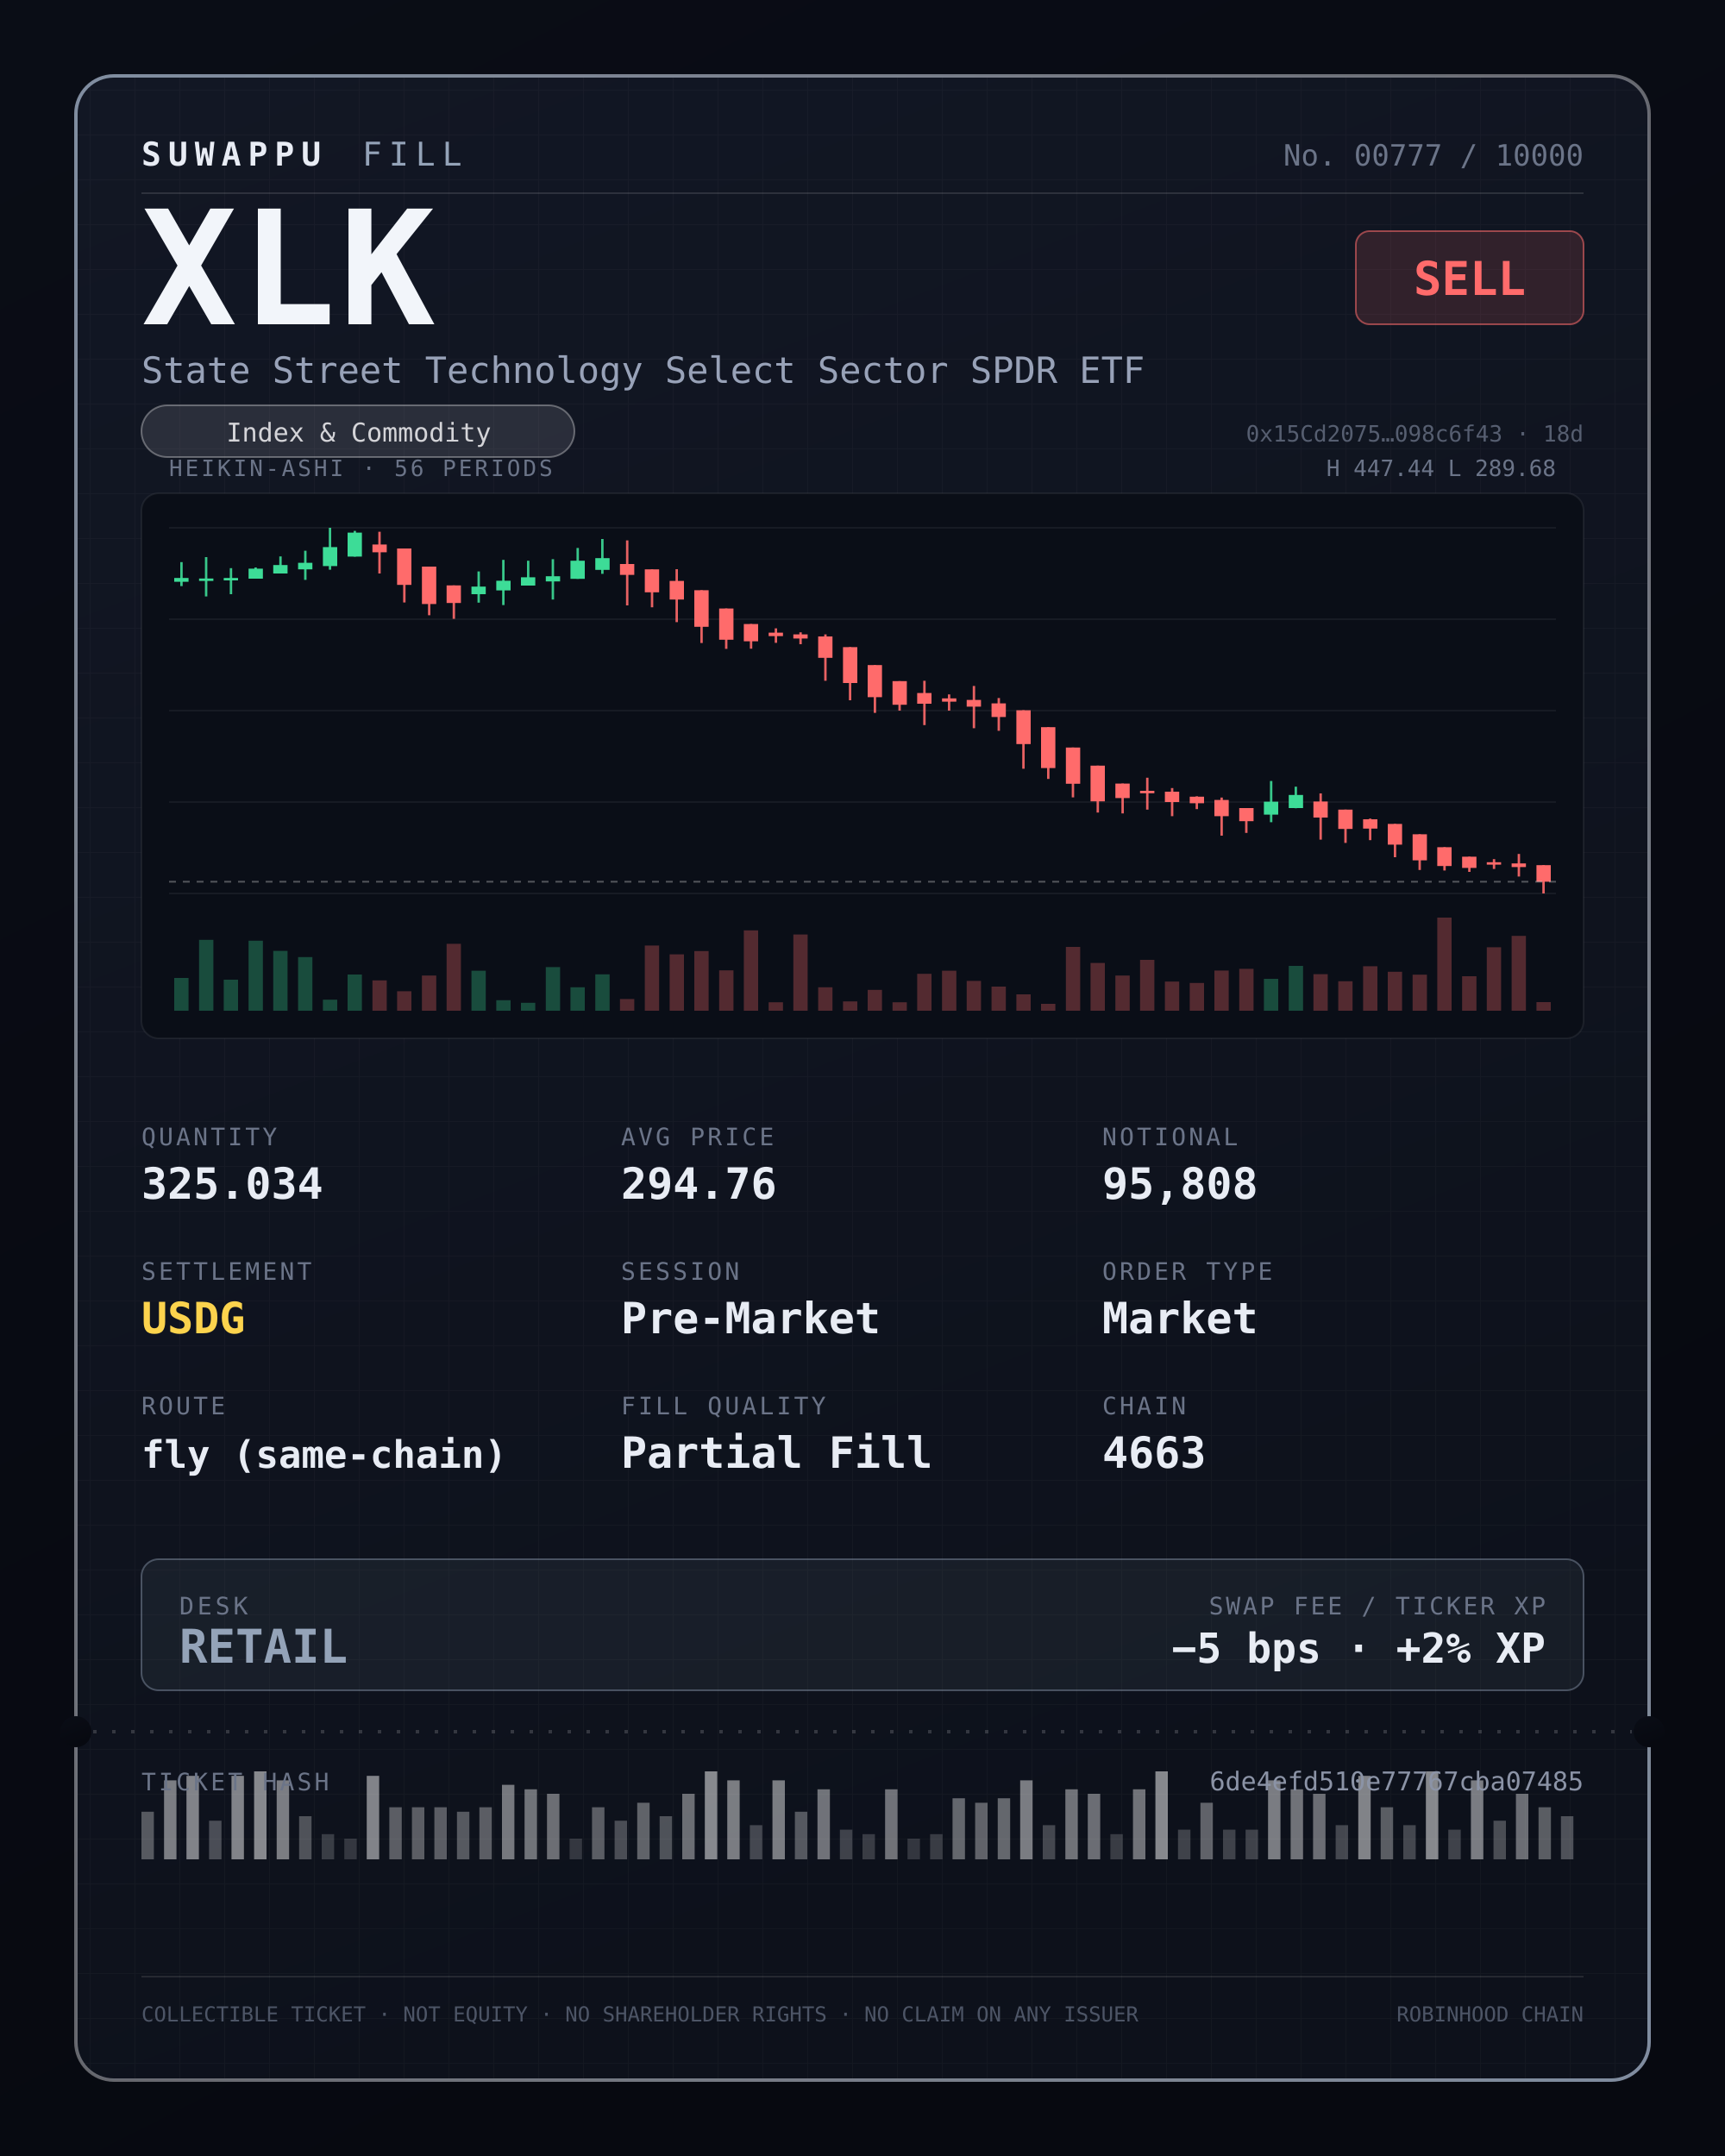
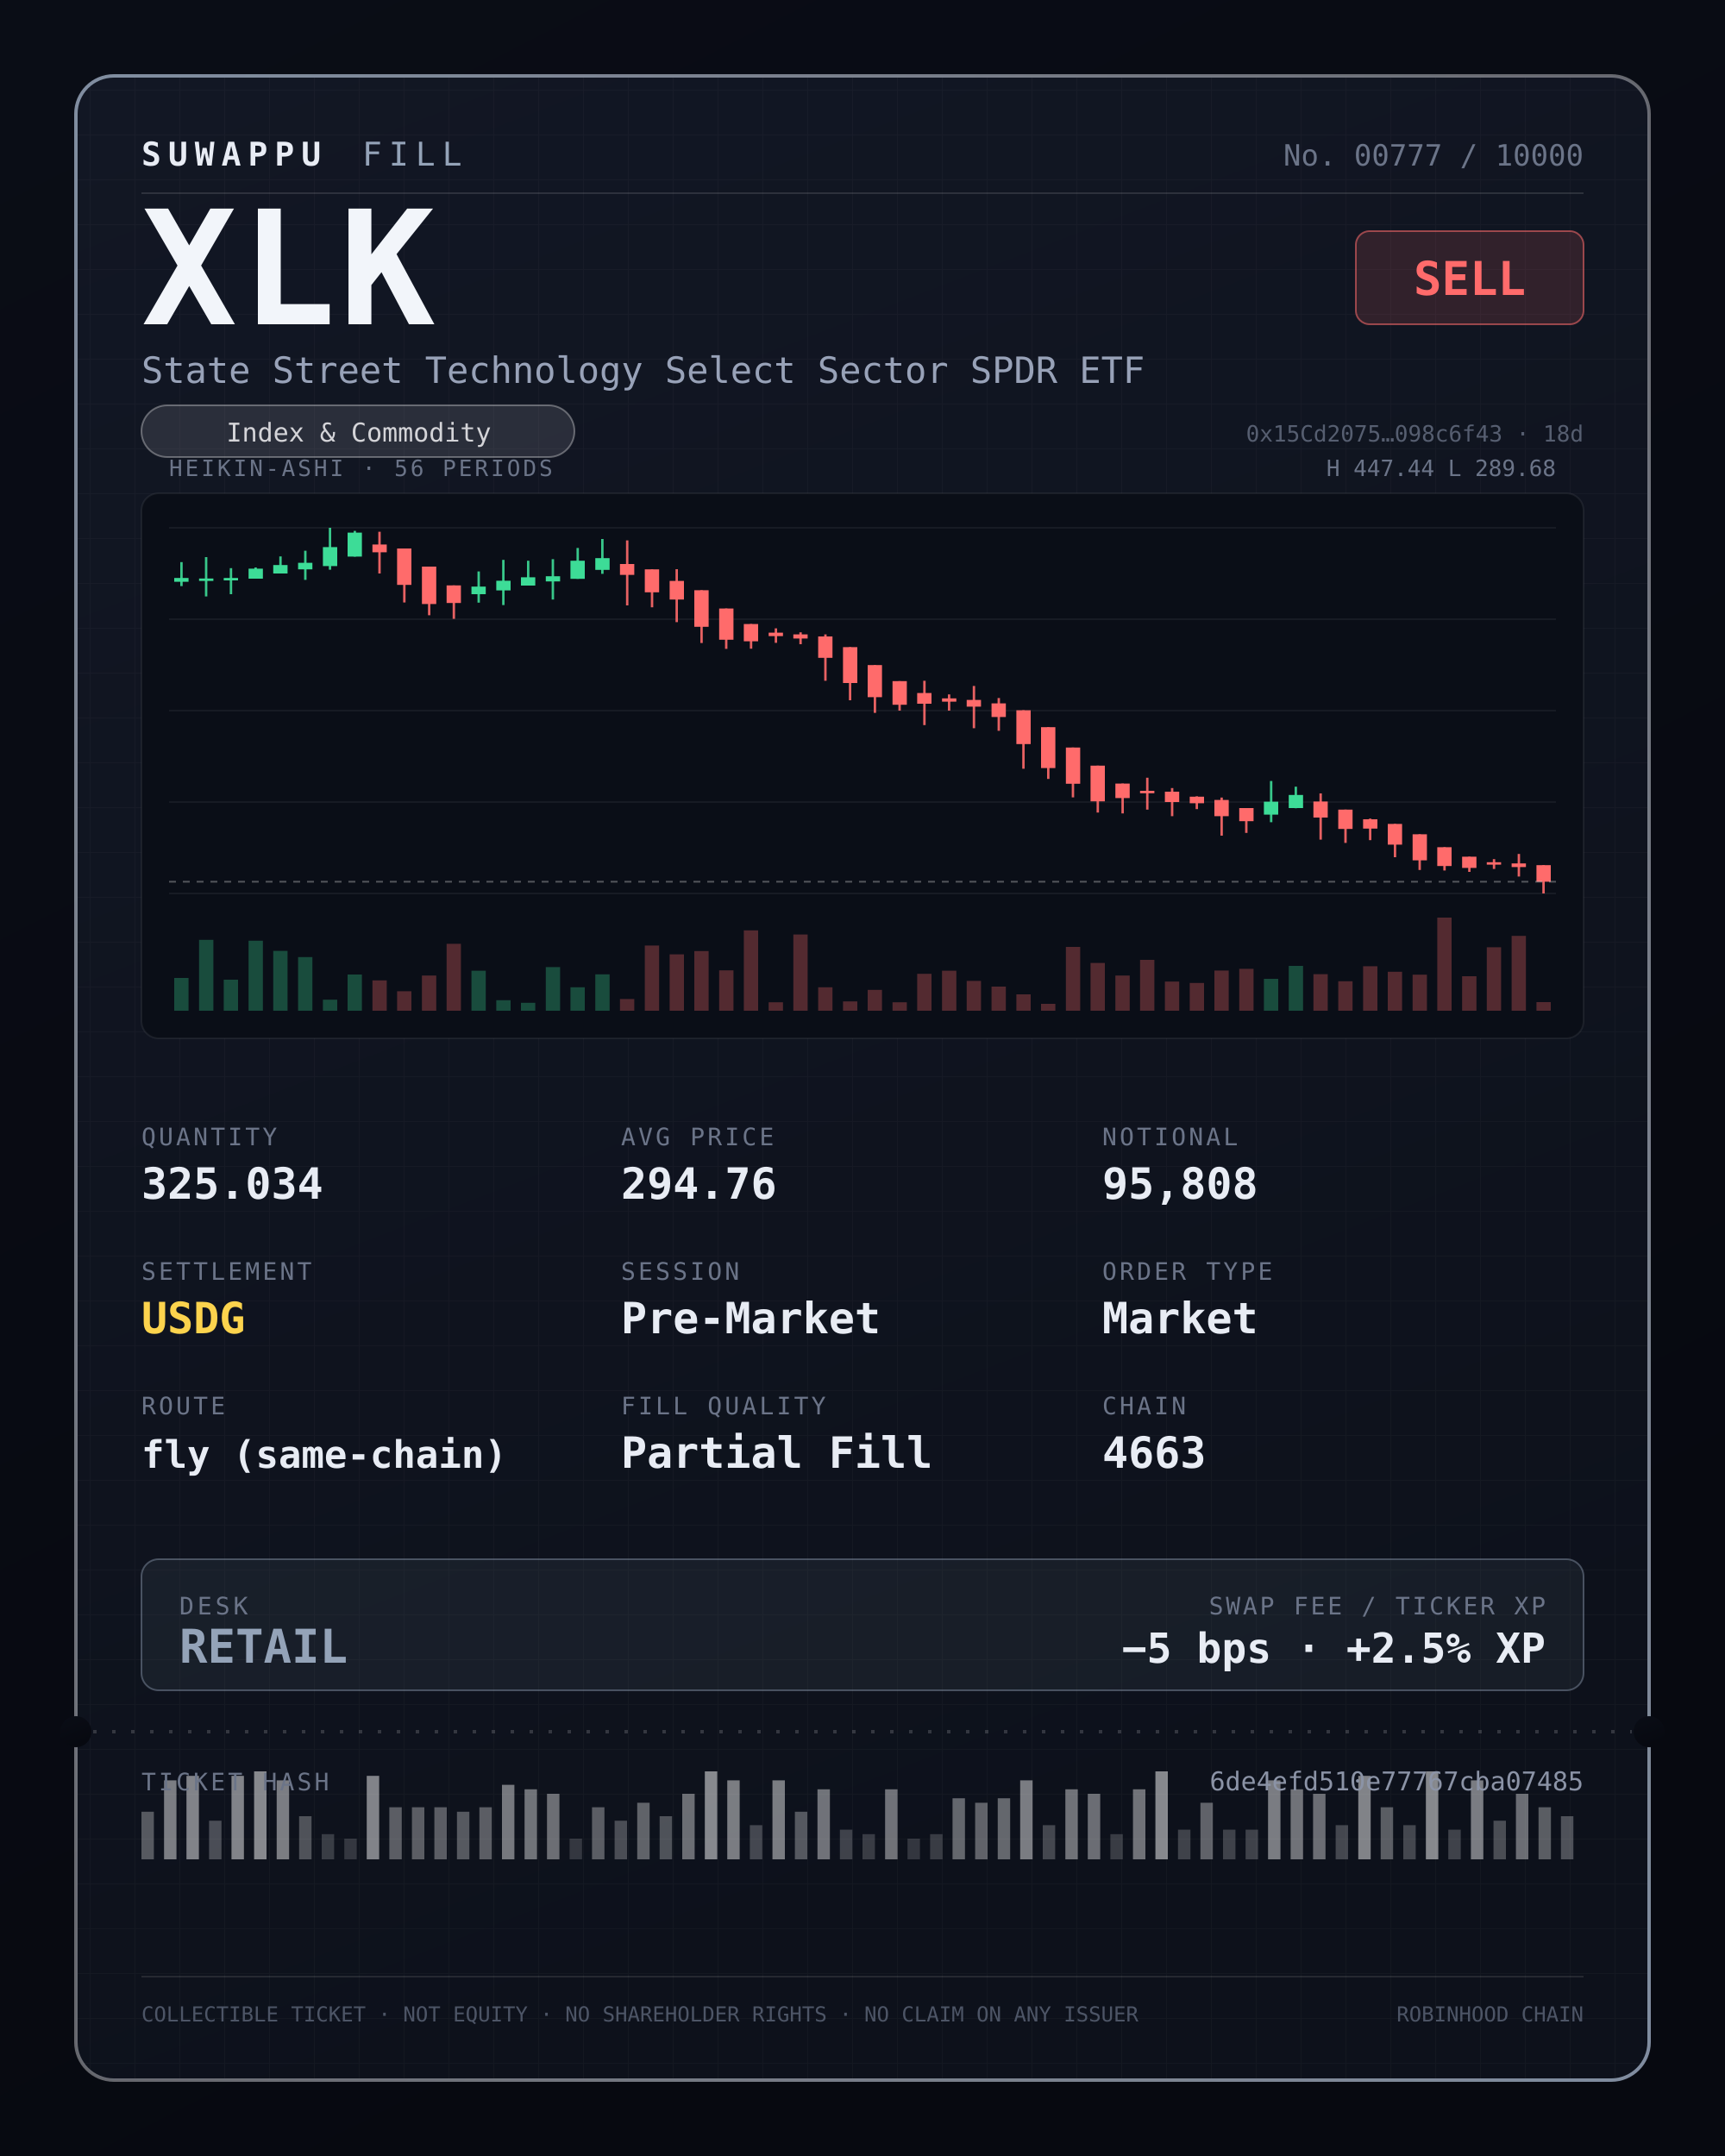
<svg xmlns="http://www.w3.org/2000/svg" viewBox="0 0 1000 1250" width="1000" height="1250">
  <defs>
    <linearGradient id="bg" x1="0" y1="0" x2="0.4" y2="1">
      <stop offset="0" stop-color="#0a0d16" />
      <stop offset="1" stop-color="#070910" />
    </linearGradient>
    <linearGradient id="card" x1="0" y1="0" x2="0.3" y2="1">
      <stop offset="0" stop-color="#121724" />
      <stop offset="1" stop-color="#0d111b" />
    </linearGradient>
    <linearGradient id="edge" x1="0" y1="0" x2="1" y2="1">
      <stop offset="0" stop-color="#94a3b8" stop-opacity="0.85" />
      <stop offset="0.5" stop-color="#d4d4d8" stop-opacity="0.45" />
      <stop offset="1" stop-color="#94a3b8" stop-opacity="0.85" />
    </linearGradient>
    <pattern id="grid" width="26" height="26" patternUnits="userSpaceOnUse">
      <path d="M26 0H0V26" fill="none" stroke="#ffffff" stroke-opacity="0.028" />
    </pattern>
  </defs>
  <rect width="1000" height="1250" fill="url(#bg)" />
  <rect x="44" y="44" width="912" height="1162" rx="22" fill="url(#card)" stroke="url(#edge)" stroke-width="2" />
  <rect x="45" y="45" width="910" height="1160" rx="21" fill="url(#grid)" />
  <text x="82" y="96" font-family="monospace" font-size="19" font-weight="bold" letter-spacing="4" fill="#e8ecf4">SUWAPPU</text>
  <text x="210" y="96" font-family="monospace" font-size="19" letter-spacing="4" fill="#94a3b8">FILL</text>
  <text x="918" y="96" text-anchor="end" font-family="monospace" font-size="17" fill="#6b7488">No. 00777 / 10000</text>
  <line x1="82" y1="112" x2="918" y2="112" stroke="#ffffff" stroke-opacity="0.12" />
  <text x="82" y="188" font-family="monospace" font-size="92" font-weight="bold" letter-spacing="2" fill="#f2f5fa">XLK</text>
  <rect x="786" y="134" width="132" height="54" rx="8" fill="#ff6b6b" fill-opacity="0.14" stroke="#ff6b6b" stroke-opacity="0.55" />
  <text x="852" y="171" text-anchor="middle" font-family="monospace" font-size="27" font-weight="bold" fill="#ff6b6b">SELL</text>
  <text x="82" y="222" font-family="monospace" font-size="21" fill="#98a2b8">State Street Technology Select Sector SPDR ETF</text>
  <rect x="82" y="235" width="251" height="30" rx="15" fill="#d4d4d8" fill-opacity="0.13" stroke="#d4d4d8" stroke-opacity="0.4" />
  <text x="208" y="256" text-anchor="middle" font-family="monospace" font-size="15" fill="#d4d4d8">Index &amp; Commodity</text>
  <text x="918" y="256" text-anchor="end" font-family="monospace" font-size="13" fill="#565e70">0x15Cd2075…098c6f43 · 18d</text>
  <rect x="82" y="286" width="836" height="316" rx="10" fill="#0a0e17" stroke="#ffffff" stroke-opacity="0.07" />
  <line x1="98" y1="306.0" x2="902" y2="306.0" stroke="#ffffff" stroke-opacity="0.055" stroke-width="1" />
  <line x1="98" y1="359.0" x2="902" y2="359.0" stroke="#ffffff" stroke-opacity="0.055" stroke-width="1" />
  <line x1="98" y1="412.0" x2="902" y2="412.0" stroke="#ffffff" stroke-opacity="0.055" stroke-width="1" />
  <line x1="98" y1="465.0" x2="902" y2="465.0" stroke="#ffffff" stroke-opacity="0.055" stroke-width="1" />
  <line x1="98" y1="518.0" x2="902" y2="518.0" stroke="#ffffff" stroke-opacity="0.055" stroke-width="1" />
  <line x1="105.2" y1="325.9" x2="105.2" y2="339.8" stroke="#3ddc97" stroke-width="1.4" stroke-opacity="0.9" />
  <rect x="101.0" y="335.1" width="8.3" height="2.2" fill="#3ddc97" />
  <line x1="119.5" y1="323.0" x2="119.5" y2="345.8" stroke="#3ddc97" stroke-width="1.4" stroke-opacity="0.9" />
  <rect x="115.4" y="335.4" width="8.3" height="1.4" fill="#3ddc97" />
  <line x1="133.9" y1="329.4" x2="133.9" y2="344.5" stroke="#3ddc97" stroke-width="1.4" stroke-opacity="0.9" />
  <rect x="129.7" y="335.1" width="8.3" height="1.4" fill="#3ddc97" />
  <line x1="148.2" y1="329.0" x2="148.2" y2="335.4" stroke="#3ddc97" stroke-width="1.4" stroke-opacity="0.9" />
  <rect x="144.1" y="329.7" width="8.3" height="5.8" fill="#3ddc97" />
  <line x1="162.6" y1="322.6" x2="162.6" y2="332.5" stroke="#3ddc97" stroke-width="1.4" stroke-opacity="0.9" />
  <rect x="158.4" y="327.6" width="8.3" height="4.9" fill="#3ddc97" />
  <line x1="177.0" y1="319.3" x2="177.0" y2="336.2" stroke="#3ddc97" stroke-width="1.4" stroke-opacity="0.9" />
  <rect x="172.8" y="326.3" width="8.3" height="3.8" fill="#3ddc97" />
  <line x1="191.3" y1="306.0" x2="191.3" y2="330.3" stroke="#3ddc97" stroke-width="1.4" stroke-opacity="0.9" />
  <rect x="187.2" y="317.2" width="8.3" height="11.0" fill="#3ddc97" />
  <line x1="205.7" y1="307.8" x2="205.7" y2="322.7" stroke="#3ddc97" stroke-width="1.4" stroke-opacity="0.9" />
  <rect x="201.5" y="308.8" width="8.3" height="13.9" fill="#3ddc97" />
  <line x1="220.0" y1="308.3" x2="220.0" y2="332.5" stroke="#ff6b6b" stroke-width="1.4" stroke-opacity="0.9" />
  <rect x="215.9" y="315.7" width="8.3" height="4.5" fill="#ff6b6b" />
  <line x1="234.4" y1="318.0" x2="234.4" y2="349.3" stroke="#ff6b6b" stroke-width="1.4" stroke-opacity="0.9" />
  <rect x="230.2" y="318.0" width="8.3" height="21.1" fill="#ff6b6b" />
  <line x1="248.8" y1="328.5" x2="248.8" y2="356.7" stroke="#ff6b6b" stroke-width="1.4" stroke-opacity="0.9" />
  <rect x="244.6" y="328.5" width="8.3" height="21.7" fill="#ff6b6b" />
  <line x1="263.1" y1="339.4" x2="263.1" y2="358.8" stroke="#ff6b6b" stroke-width="1.4" stroke-opacity="0.9" />
  <rect x="258.9" y="339.4" width="8.3" height="10.2" fill="#ff6b6b" />
  <line x1="277.5" y1="331.3" x2="277.5" y2="349.4" stroke="#3ddc97" stroke-width="1.4" stroke-opacity="0.9" />
  <rect x="273.3" y="340.1" width="8.3" height="4.4" fill="#3ddc97" />
  <line x1="291.8" y1="324.6" x2="291.8" y2="350.8" stroke="#3ddc97" stroke-width="1.4" stroke-opacity="0.9" />
  <rect x="287.7" y="336.7" width="8.3" height="5.6" fill="#3ddc97" />
  <line x1="306.2" y1="325.1" x2="306.2" y2="339.5" stroke="#3ddc97" stroke-width="1.4" stroke-opacity="0.9" />
  <rect x="302.0" y="334.7" width="8.3" height="4.8" fill="#3ddc97" />
  <line x1="320.5" y1="324.2" x2="320.5" y2="347.6" stroke="#3ddc97" stroke-width="1.4" stroke-opacity="0.9" />
  <rect x="316.4" y="334.1" width="8.3" height="3.0" fill="#3ddc97" />
  <line x1="334.9" y1="317.7" x2="334.9" y2="335.6" stroke="#3ddc97" stroke-width="1.4" stroke-opacity="0.9" />
  <rect x="330.7" y="325.1" width="8.3" height="10.5" fill="#3ddc97" />
  <line x1="349.2" y1="312.5" x2="349.2" y2="332.7" stroke="#3ddc97" stroke-width="1.4" stroke-opacity="0.9" />
  <rect x="345.1" y="323.6" width="8.3" height="6.8" fill="#3ddc97" />
  <line x1="363.6" y1="313.3" x2="363.6" y2="351.0" stroke="#ff6b6b" stroke-width="1.4" stroke-opacity="0.9" />
  <rect x="359.4" y="327.0" width="8.3" height="6.3" fill="#ff6b6b" />
  <line x1="378.0" y1="330.1" x2="378.0" y2="352.1" stroke="#ff6b6b" stroke-width="1.4" stroke-opacity="0.9" />
  <rect x="373.8" y="330.1" width="8.3" height="13.3" fill="#ff6b6b" />
  <line x1="392.3" y1="330.0" x2="392.3" y2="360.7" stroke="#ff6b6b" stroke-width="1.4" stroke-opacity="0.9" />
  <rect x="388.2" y="336.8" width="8.3" height="10.8" fill="#ff6b6b" />
  <line x1="406.7" y1="342.2" x2="406.7" y2="372.8" stroke="#ff6b6b" stroke-width="1.4" stroke-opacity="0.9" />
  <rect x="402.5" y="342.2" width="8.3" height="21.2" fill="#ff6b6b" />
  <line x1="421.0" y1="352.8" x2="421.0" y2="376.2" stroke="#ff6b6b" stroke-width="1.4" stroke-opacity="0.9" />
  <rect x="416.9" y="352.8" width="8.3" height="18.1" fill="#ff6b6b" />
  <line x1="435.4" y1="361.8" x2="435.4" y2="376.1" stroke="#ff6b6b" stroke-width="1.4" stroke-opacity="0.9" />
  <rect x="431.2" y="361.8" width="8.3" height="10.0" fill="#ff6b6b" />
  <line x1="449.8" y1="364.3" x2="449.8" y2="372.7" stroke="#ff6b6b" stroke-width="1.4" stroke-opacity="0.9" />
  <rect x="445.6" y="366.8" width="8.3" height="2.0" fill="#ff6b6b" />
  <line x1="464.1" y1="366.6" x2="464.1" y2="373.5" stroke="#ff6b6b" stroke-width="1.4" stroke-opacity="0.9" />
  <rect x="459.9" y="367.8" width="8.3" height="2.4" fill="#ff6b6b" />
  <line x1="478.5" y1="367.8" x2="478.5" y2="394.7" stroke="#ff6b6b" stroke-width="1.4" stroke-opacity="0.9" />
  <rect x="474.3" y="369.0" width="8.3" height="12.4" fill="#ff6b6b" />
  <line x1="492.8" y1="375.2" x2="492.8" y2="406.0" stroke="#ff6b6b" stroke-width="1.4" stroke-opacity="0.9" />
  <rect x="488.7" y="375.2" width="8.3" height="20.8" fill="#ff6b6b" />
  <line x1="507.2" y1="385.6" x2="507.2" y2="413.3" stroke="#ff6b6b" stroke-width="1.4" stroke-opacity="0.9" />
  <rect x="503.0" y="385.6" width="8.3" height="18.6" fill="#ff6b6b" />
  <line x1="521.5" y1="394.9" x2="521.5" y2="412.0" stroke="#ff6b6b" stroke-width="1.4" stroke-opacity="0.9" />
  <rect x="517.4" y="394.9" width="8.3" height="13.7" fill="#ff6b6b" />
  <line x1="535.9" y1="394.7" x2="535.9" y2="420.4" stroke="#ff6b6b" stroke-width="1.4" stroke-opacity="0.9" />
  <rect x="531.7" y="401.8" width="8.3" height="6.2" fill="#ff6b6b" />
  <line x1="550.2" y1="402.6" x2="550.2" y2="412.0" stroke="#ff6b6b" stroke-width="1.4" stroke-opacity="0.9" />
  <rect x="546.1" y="404.9" width="8.3" height="1.9" fill="#ff6b6b" />
  <line x1="564.6" y1="397.7" x2="564.6" y2="422.2" stroke="#ff6b6b" stroke-width="1.4" stroke-opacity="0.9" />
  <rect x="560.4" y="405.8" width="8.3" height="3.9" fill="#ff6b6b" />
  <line x1="579.0" y1="404.7" x2="579.0" y2="423.7" stroke="#ff6b6b" stroke-width="1.4" stroke-opacity="0.9" />
  <rect x="574.8" y="407.8" width="8.3" height="7.9" fill="#ff6b6b" />
  <line x1="593.3" y1="411.8" x2="593.3" y2="445.7" stroke="#ff6b6b" stroke-width="1.4" stroke-opacity="0.9" />
  <rect x="589.2" y="411.8" width="8.3" height="19.6" fill="#ff6b6b" />
  <line x1="607.7" y1="421.6" x2="607.7" y2="451.6" stroke="#ff6b6b" stroke-width="1.4" stroke-opacity="0.9" />
  <rect x="603.5" y="421.6" width="8.3" height="23.7" fill="#ff6b6b" />
  <line x1="622.0" y1="433.4" x2="622.0" y2="462.3" stroke="#ff6b6b" stroke-width="1.4" stroke-opacity="0.9" />
  <rect x="617.9" y="433.4" width="8.3" height="21.0" fill="#ff6b6b" />
  <line x1="636.4" y1="443.9" x2="636.4" y2="471.1" stroke="#ff6b6b" stroke-width="1.4" stroke-opacity="0.9" />
  <rect x="632.2" y="443.9" width="8.3" height="20.7" fill="#ff6b6b" />
  <line x1="650.8" y1="454.3" x2="650.8" y2="471.6" stroke="#ff6b6b" stroke-width="1.4" stroke-opacity="0.9" />
  <rect x="646.6" y="454.3" width="8.3" height="8.4" fill="#ff6b6b" />
  <line x1="665.1" y1="450.9" x2="665.1" y2="469.4" stroke="#ff6b6b" stroke-width="1.4" stroke-opacity="0.9" />
  <rect x="660.9" y="458.5" width="8.3" height="1.4" fill="#ff6b6b" />
  <line x1="679.5" y1="456.9" x2="679.5" y2="473.2" stroke="#ff6b6b" stroke-width="1.4" stroke-opacity="0.9" />
  <rect x="675.3" y="459.0" width="8.3" height="6.0" fill="#ff6b6b" />
  <line x1="693.8" y1="461.7" x2="693.8" y2="469.1" stroke="#ff6b6b" stroke-width="1.4" stroke-opacity="0.9" />
  <rect x="689.7" y="461.9" width="8.3" height="3.8" fill="#ff6b6b" />
  <line x1="708.2" y1="462.4" x2="708.2" y2="484.5" stroke="#ff6b6b" stroke-width="1.4" stroke-opacity="0.9" />
  <rect x="704.0" y="463.8" width="8.3" height="9.4" fill="#ff6b6b" />
  <line x1="722.5" y1="468.5" x2="722.5" y2="482.9" stroke="#ff6b6b" stroke-width="1.4" stroke-opacity="0.9" />
  <rect x="718.4" y="468.5" width="8.3" height="7.6" fill="#ff6b6b" />
  <line x1="736.9" y1="452.8" x2="736.9" y2="476.7" stroke="#3ddc97" stroke-width="1.4" stroke-opacity="0.9" />
  <rect x="732.7" y="464.8" width="8.3" height="7.5" fill="#3ddc97" />
  <line x1="751.2" y1="456.1" x2="751.2" y2="468.6" stroke="#3ddc97" stroke-width="1.4" stroke-opacity="0.9" />
  <rect x="747.1" y="460.9" width="8.3" height="7.6" fill="#3ddc97" />
  <line x1="765.6" y1="460.0" x2="765.6" y2="486.8" stroke="#ff6b6b" stroke-width="1.4" stroke-opacity="0.9" />
  <rect x="761.4" y="464.7" width="8.3" height="9.3" fill="#ff6b6b" />
  <line x1="780.0" y1="469.4" x2="780.0" y2="488.7" stroke="#ff6b6b" stroke-width="1.4" stroke-opacity="0.9" />
  <rect x="775.8" y="469.4" width="8.3" height="11.2" fill="#ff6b6b" />
  <line x1="794.3" y1="474.6" x2="794.3" y2="487.1" stroke="#ff6b6b" stroke-width="1.4" stroke-opacity="0.9" />
  <rect x="790.2" y="475.0" width="8.3" height="5.4" fill="#ff6b6b" />
  <line x1="808.7" y1="477.7" x2="808.7" y2="497.0" stroke="#ff6b6b" stroke-width="1.4" stroke-opacity="0.9" />
  <rect x="804.5" y="477.7" width="8.3" height="12.0" fill="#ff6b6b" />
  <line x1="823.0" y1="483.7" x2="823.0" y2="504.4" stroke="#ff6b6b" stroke-width="1.4" stroke-opacity="0.9" />
  <rect x="818.9" y="483.7" width="8.3" height="15.1" fill="#ff6b6b" />
  <line x1="837.4" y1="491.2" x2="837.4" y2="504.7" stroke="#ff6b6b" stroke-width="1.4" stroke-opacity="0.9" />
  <rect x="833.2" y="491.2" width="8.3" height="10.9" fill="#ff6b6b" />
  <line x1="851.8" y1="496.7" x2="851.8" y2="505.5" stroke="#ff6b6b" stroke-width="1.4" stroke-opacity="0.9" />
  <rect x="847.6" y="496.7" width="8.3" height="6.5" fill="#ff6b6b" />
  <line x1="866.1" y1="498.1" x2="866.1" y2="503.8" stroke="#ff6b6b" stroke-width="1.4" stroke-opacity="0.9" />
  <rect x="861.9" y="499.9" width="8.3" height="1.4" fill="#ff6b6b" />
  <line x1="880.5" y1="495.1" x2="880.5" y2="508.2" stroke="#ff6b6b" stroke-width="1.4" stroke-opacity="0.9" />
  <rect x="876.3" y="500.6" width="8.3" height="2.1" fill="#ff6b6b" />
  <line x1="894.8" y1="501.6" x2="894.8" y2="518.0" stroke="#ff6b6b" stroke-width="1.4" stroke-opacity="0.9" />
  <rect x="890.7" y="501.6" width="8.3" height="9.6" fill="#ff6b6b" />
  <rect x="101.0" y="567.0" width="8.3" height="19.0" fill="#3ddc97" fill-opacity="0.30" />
  <rect x="115.4" y="544.9" width="8.3" height="41.1" fill="#3ddc97" fill-opacity="0.30" />
  <rect x="129.7" y="568.0" width="8.3" height="18.0" fill="#3ddc97" fill-opacity="0.30" />
  <rect x="144.1" y="545.4" width="8.3" height="40.6" fill="#3ddc97" fill-opacity="0.30" />
  <rect x="158.4" y="551.3" width="8.3" height="34.7" fill="#3ddc97" fill-opacity="0.30" />
  <rect x="172.8" y="554.9" width="8.3" height="31.1" fill="#3ddc97" fill-opacity="0.30" />
  <rect x="187.2" y="579.6" width="8.3" height="6.4" fill="#3ddc97" fill-opacity="0.30" />
  <rect x="201.5" y="565.0" width="8.3" height="21.0" fill="#3ddc97" fill-opacity="0.30" />
  <rect x="215.9" y="568.4" width="8.3" height="17.6" fill="#ff6b6b" fill-opacity="0.30" />
  <rect x="230.2" y="574.7" width="8.3" height="11.3" fill="#ff6b6b" fill-opacity="0.30" />
  <rect x="244.6" y="565.6" width="8.3" height="20.4" fill="#ff6b6b" fill-opacity="0.30" />
  <rect x="258.9" y="547.2" width="8.3" height="38.8" fill="#ff6b6b" fill-opacity="0.30" />
  <rect x="273.3" y="562.8" width="8.3" height="23.2" fill="#3ddc97" fill-opacity="0.30" />
  <rect x="287.7" y="579.9" width="8.3" height="6.1" fill="#3ddc97" fill-opacity="0.30" />
  <rect x="302.0" y="581.4" width="8.3" height="4.6" fill="#3ddc97" fill-opacity="0.30" />
  <rect x="316.4" y="560.7" width="8.3" height="25.3" fill="#3ddc97" fill-opacity="0.30" />
  <rect x="330.7" y="572.4" width="8.3" height="13.6" fill="#3ddc97" fill-opacity="0.30" />
  <rect x="345.1" y="564.9" width="8.3" height="21.1" fill="#3ddc97" fill-opacity="0.30" />
  <rect x="359.4" y="579.2" width="8.3" height="6.8" fill="#ff6b6b" fill-opacity="0.30" />
  <rect x="373.8" y="548.2" width="8.3" height="37.8" fill="#ff6b6b" fill-opacity="0.30" />
  <rect x="388.2" y="553.3" width="8.3" height="32.7" fill="#ff6b6b" fill-opacity="0.30" />
  <rect x="402.5" y="551.4" width="8.3" height="34.6" fill="#ff6b6b" fill-opacity="0.30" />
  <rect x="416.9" y="562.6" width="8.3" height="23.4" fill="#ff6b6b" fill-opacity="0.30" />
  <rect x="431.2" y="539.4" width="8.3" height="46.6" fill="#ff6b6b" fill-opacity="0.30" />
  <rect x="445.6" y="581.1" width="8.3" height="4.9" fill="#ff6b6b" fill-opacity="0.30" />
  <rect x="459.9" y="541.8" width="8.3" height="44.2" fill="#ff6b6b" fill-opacity="0.30" />
  <rect x="474.3" y="572.4" width="8.3" height="13.6" fill="#ff6b6b" fill-opacity="0.30" />
  <rect x="488.7" y="580.6" width="8.3" height="5.4" fill="#ff6b6b" fill-opacity="0.30" />
  <rect x="503.0" y="573.9" width="8.3" height="12.1" fill="#ff6b6b" fill-opacity="0.30" />
  <rect x="517.4" y="581.1" width="8.3" height="4.9" fill="#ff6b6b" fill-opacity="0.30" />
  <rect x="531.7" y="564.6" width="8.3" height="21.4" fill="#ff6b6b" fill-opacity="0.30" />
  <rect x="546.1" y="562.8" width="8.3" height="23.2" fill="#ff6b6b" fill-opacity="0.30" />
  <rect x="560.4" y="568.7" width="8.3" height="17.3" fill="#ff6b6b" fill-opacity="0.30" />
  <rect x="574.8" y="572.0" width="8.3" height="14.0" fill="#ff6b6b" fill-opacity="0.30" />
  <rect x="589.2" y="576.5" width="8.3" height="9.5" fill="#ff6b6b" fill-opacity="0.30" />
  <rect x="603.5" y="582.0" width="8.3" height="4.0" fill="#ff6b6b" fill-opacity="0.30" />
  <rect x="617.9" y="549.0" width="8.3" height="37.0" fill="#ff6b6b" fill-opacity="0.30" />
  <rect x="632.2" y="558.3" width="8.3" height="27.7" fill="#ff6b6b" fill-opacity="0.30" />
  <rect x="646.6" y="565.6" width="8.3" height="20.4" fill="#ff6b6b" fill-opacity="0.30" />
  <rect x="660.9" y="556.5" width="8.3" height="29.5" fill="#ff6b6b" fill-opacity="0.30" />
  <rect x="675.3" y="569.1" width="8.3" height="16.9" fill="#ff6b6b" fill-opacity="0.30" />
  <rect x="689.7" y="569.9" width="8.3" height="16.1" fill="#ff6b6b" fill-opacity="0.30" />
  <rect x="704.0" y="562.7" width="8.3" height="23.3" fill="#ff6b6b" fill-opacity="0.30" />
  <rect x="718.4" y="561.7" width="8.3" height="24.3" fill="#ff6b6b" fill-opacity="0.30" />
  <rect x="732.7" y="567.5" width="8.3" height="18.5" fill="#3ddc97" fill-opacity="0.30" />
  <rect x="747.1" y="560.0" width="8.3" height="26.0" fill="#3ddc97" fill-opacity="0.30" />
  <rect x="761.4" y="564.8" width="8.3" height="21.2" fill="#ff6b6b" fill-opacity="0.30" />
  <rect x="775.8" y="568.9" width="8.3" height="17.1" fill="#ff6b6b" fill-opacity="0.30" />
  <rect x="790.2" y="560.2" width="8.3" height="25.8" fill="#ff6b6b" fill-opacity="0.30" />
  <rect x="804.5" y="563.4" width="8.3" height="22.6" fill="#ff6b6b" fill-opacity="0.30" />
  <rect x="818.9" y="565.1" width="8.3" height="20.9" fill="#ff6b6b" fill-opacity="0.30" />
  <rect x="833.2" y="532.0" width="8.3" height="54.0" fill="#ff6b6b" fill-opacity="0.30" />
  <rect x="847.6" y="566.0" width="8.3" height="20.0" fill="#ff6b6b" fill-opacity="0.30" />
  <rect x="861.9" y="549.2" width="8.3" height="36.8" fill="#ff6b6b" fill-opacity="0.30" />
  <rect x="876.3" y="542.6" width="8.3" height="43.4" fill="#ff6b6b" fill-opacity="0.30" />
  <rect x="890.7" y="581.0" width="8.3" height="5.0" fill="#ff6b6b" fill-opacity="0.30" />
  <line x1="98" y1="511.2" x2="902" y2="511.2" stroke="#ffffff" stroke-opacity="0.30" stroke-width="1" stroke-dasharray="4 4" />
  <text x="98" y="276" font-family="monospace" font-size="13" letter-spacing="1.5" fill="#6b7488">HEIKIN-ASHI · 56 PERIODS</text>
  <text x="902" y="276" text-anchor="end" font-family="monospace" font-size="13" fill="#6b7488">H 447.44  L 289.68</text>
  <text x="82" y="664" font-family="monospace" font-size="14" letter-spacing="1.6" fill="#6b7488">QUANTITY</text>
  <text x="82" y="695" font-family="monospace" font-size="25" font-weight="bold" fill="#e8ecf4">325.034</text>
  <text x="360" y="664" font-family="monospace" font-size="14" letter-spacing="1.6" fill="#6b7488">AVG PRICE</text>
  <text x="360" y="695" font-family="monospace" font-size="25" font-weight="bold" fill="#e8ecf4">294.76</text>
  <text x="639" y="664" font-family="monospace" font-size="14" letter-spacing="1.6" fill="#6b7488">NOTIONAL</text>
  <text x="639" y="695" font-family="monospace" font-size="25" font-weight="bold" fill="#e8ecf4">95,808</text>
  <text x="82" y="742" font-family="monospace" font-size="14" letter-spacing="1.6" fill="#6b7488">SETTLEMENT</text>
  <text x="82" y="773" font-family="monospace" font-size="25" font-weight="bold" fill="#fcd34d">USDG</text>
  <text x="360" y="742" font-family="monospace" font-size="14" letter-spacing="1.6" fill="#6b7488">SESSION</text>
  <text x="360" y="773" font-family="monospace" font-size="25" font-weight="bold" fill="#e8ecf4">Pre-Market</text>
  <text x="639" y="742" font-family="monospace" font-size="14" letter-spacing="1.6" fill="#6b7488">ORDER TYPE</text>
  <text x="639" y="773" font-family="monospace" font-size="25" font-weight="bold" fill="#e8ecf4">Market</text>
  <text x="82" y="820" font-family="monospace" font-size="14" letter-spacing="1.6" fill="#6b7488">ROUTE</text>
  <text x="82" y="851" font-family="monospace" font-size="22" font-weight="bold" fill="#e8ecf4">fly (same-chain)</text>
  <text x="360" y="820" font-family="monospace" font-size="14" letter-spacing="1.6" fill="#6b7488">FILL QUALITY</text>
  <text x="360" y="851" font-family="monospace" font-size="25" font-weight="bold" fill="#e8ecf4">Partial Fill</text>
  <text x="639" y="820" font-family="monospace" font-size="14" letter-spacing="1.6" fill="#6b7488">CHAIN</text>
  <text x="639" y="851" font-family="monospace" font-size="25" font-weight="bold" fill="#e8ecf4">4663</text>
  <rect x="82" y="904" width="836" height="76" rx="10" fill="#94a3b8" fill-opacity="0.08" stroke="#94a3b8" stroke-opacity="0.42" />
  <text x="104" y="936" font-family="monospace" font-size="14" letter-spacing="2" fill="#6b7488">DESK</text>
  <text x="104" y="964" font-family="monospace" font-size="27" font-weight="bold" fill="#94a3b8">RETAIL</text>
  <text x="896" y="936" text-anchor="end" font-family="monospace" font-size="14" letter-spacing="1.4" fill="#6b7488">SWAP FEE / TICKER XP</text>
-   <text x="896" y="964" text-anchor="end" font-family="monospace" font-size="24" font-weight="bold" fill="#e8ecf4">−5 bps · +2% XP</text>
+   <text x="896" y="964" text-anchor="end" font-family="monospace" font-size="24" font-weight="bold" fill="#e8ecf4">−5 bps · +2.5% XP</text>
  <line x1="54" y1="1004" x2="946" y2="1004" stroke="#ffffff" stroke-opacity="0.16" stroke-width="2" stroke-dasharray="2 9" />
  <circle cx="44" cy="1004" r="9" fill="url(#bg)" />
  <circle cx="956" cy="1004" r="9" fill="url(#bg)" />
  <rect x="82.0" y="1050.4" width="7.2" height="27.6" fill="#ffffff" fill-opacity="0.30" />
  <rect x="95.1" y="1032.2" width="7.2" height="45.8" fill="#ffffff" fill-opacity="0.45" />
  <rect x="108.1" y="1029.6" width="7.2" height="48.4" fill="#ffffff" fill-opacity="0.48" />
  <rect x="121.2" y="1055.6" width="7.2" height="22.4" fill="#ffffff" fill-opacity="0.25" />
  <rect x="134.2" y="1029.6" width="7.2" height="48.4" fill="#ffffff" fill-opacity="0.48" />
  <rect x="147.3" y="1027.0" width="7.2" height="51.0" fill="#ffffff" fill-opacity="0.50" />
  <rect x="160.4" y="1032.2" width="7.2" height="45.8" fill="#ffffff" fill-opacity="0.45" />
  <rect x="173.4" y="1053.0" width="7.2" height="25.0" fill="#ffffff" fill-opacity="0.27" />
  <rect x="186.5" y="1063.4" width="7.2" height="14.6" fill="#ffffff" fill-opacity="0.18" />
  <rect x="199.6" y="1066.0" width="7.2" height="12.0" fill="#ffffff" fill-opacity="0.16" />
  <rect x="212.6" y="1029.6" width="7.2" height="48.4" fill="#ffffff" fill-opacity="0.48" />
  <rect x="225.7" y="1047.8" width="7.2" height="30.2" fill="#ffffff" fill-opacity="0.32" />
  <rect x="238.8" y="1047.8" width="7.2" height="30.2" fill="#ffffff" fill-opacity="0.32" />
  <rect x="251.8" y="1047.8" width="7.2" height="30.2" fill="#ffffff" fill-opacity="0.32" />
  <rect x="264.9" y="1050.4" width="7.2" height="27.6" fill="#ffffff" fill-opacity="0.30" />
  <rect x="277.9" y="1047.8" width="7.2" height="30.2" fill="#ffffff" fill-opacity="0.32" />
  <rect x="291.0" y="1034.8" width="7.2" height="43.2" fill="#ffffff" fill-opacity="0.43" />
  <rect x="304.1" y="1037.4" width="7.2" height="40.6" fill="#ffffff" fill-opacity="0.41" />
  <rect x="317.1" y="1040.0" width="7.2" height="38.0" fill="#ffffff" fill-opacity="0.39" />
  <rect x="330.2" y="1066.0" width="7.2" height="12.0" fill="#ffffff" fill-opacity="0.16" />
  <rect x="343.2" y="1047.8" width="7.2" height="30.2" fill="#ffffff" fill-opacity="0.32" />
  <rect x="356.3" y="1055.6" width="7.2" height="22.4" fill="#ffffff" fill-opacity="0.25" />
  <rect x="369.4" y="1045.2" width="7.2" height="32.8" fill="#ffffff" fill-opacity="0.34" />
  <rect x="382.4" y="1053.0" width="7.2" height="25.0" fill="#ffffff" fill-opacity="0.27" />
  <rect x="395.5" y="1040.0" width="7.2" height="38.0" fill="#ffffff" fill-opacity="0.39" />
  <rect x="408.6" y="1027.0" width="7.2" height="51.0" fill="#ffffff" fill-opacity="0.50" />
  <rect x="421.6" y="1032.2" width="7.2" height="45.8" fill="#ffffff" fill-opacity="0.45" />
  <rect x="434.7" y="1058.2" width="7.2" height="19.8" fill="#ffffff" fill-opacity="0.23" />
  <rect x="447.8" y="1032.2" width="7.2" height="45.8" fill="#ffffff" fill-opacity="0.45" />
  <rect x="460.8" y="1050.4" width="7.2" height="27.6" fill="#ffffff" fill-opacity="0.30" />
  <rect x="473.9" y="1037.4" width="7.2" height="40.6" fill="#ffffff" fill-opacity="0.41" />
  <rect x="486.9" y="1060.8" width="7.2" height="17.2" fill="#ffffff" fill-opacity="0.21" />
  <rect x="500.0" y="1063.4" width="7.2" height="14.6" fill="#ffffff" fill-opacity="0.18" />
  <rect x="513.1" y="1037.4" width="7.2" height="40.6" fill="#ffffff" fill-opacity="0.41" />
  <rect x="526.1" y="1066.0" width="7.2" height="12.0" fill="#ffffff" fill-opacity="0.16" />
  <rect x="539.2" y="1063.4" width="7.2" height="14.6" fill="#ffffff" fill-opacity="0.18" />
  <rect x="552.2" y="1042.6" width="7.2" height="35.4" fill="#ffffff" fill-opacity="0.36" />
  <rect x="565.3" y="1045.2" width="7.2" height="32.8" fill="#ffffff" fill-opacity="0.34" />
  <rect x="578.4" y="1042.6" width="7.2" height="35.4" fill="#ffffff" fill-opacity="0.36" />
  <rect x="591.4" y="1032.2" width="7.2" height="45.8" fill="#ffffff" fill-opacity="0.45" />
  <rect x="604.5" y="1058.2" width="7.2" height="19.8" fill="#ffffff" fill-opacity="0.23" />
  <rect x="617.6" y="1037.4" width="7.2" height="40.6" fill="#ffffff" fill-opacity="0.41" />
  <rect x="630.6" y="1040.0" width="7.2" height="38.0" fill="#ffffff" fill-opacity="0.39" />
  <rect x="643.7" y="1063.4" width="7.2" height="14.6" fill="#ffffff" fill-opacity="0.18" />
  <rect x="656.8" y="1037.4" width="7.2" height="40.6" fill="#ffffff" fill-opacity="0.41" />
  <rect x="669.8" y="1027.0" width="7.2" height="51.0" fill="#ffffff" fill-opacity="0.50" />
  <rect x="682.9" y="1060.8" width="7.2" height="17.2" fill="#ffffff" fill-opacity="0.21" />
  <rect x="695.9" y="1045.2" width="7.2" height="32.8" fill="#ffffff" fill-opacity="0.34" />
  <rect x="709.0" y="1060.8" width="7.2" height="17.2" fill="#ffffff" fill-opacity="0.21" />
  <rect x="722.1" y="1060.8" width="7.2" height="17.2" fill="#ffffff" fill-opacity="0.21" />
  <rect x="735.1" y="1032.2" width="7.2" height="45.8" fill="#ffffff" fill-opacity="0.45" />
  <rect x="748.2" y="1037.4" width="7.2" height="40.6" fill="#ffffff" fill-opacity="0.41" />
  <rect x="761.2" y="1040.0" width="7.2" height="38.0" fill="#ffffff" fill-opacity="0.39" />
  <rect x="774.3" y="1058.2" width="7.2" height="19.8" fill="#ffffff" fill-opacity="0.23" />
  <rect x="787.4" y="1029.6" width="7.2" height="48.4" fill="#ffffff" fill-opacity="0.48" />
  <rect x="800.4" y="1047.8" width="7.2" height="30.2" fill="#ffffff" fill-opacity="0.32" />
  <rect x="813.5" y="1058.2" width="7.2" height="19.8" fill="#ffffff" fill-opacity="0.23" />
  <rect x="826.6" y="1027.0" width="7.2" height="51.0" fill="#ffffff" fill-opacity="0.50" />
  <rect x="839.6" y="1060.8" width="7.2" height="17.2" fill="#ffffff" fill-opacity="0.21" />
  <rect x="852.7" y="1032.2" width="7.2" height="45.8" fill="#ffffff" fill-opacity="0.45" />
  <rect x="865.8" y="1055.6" width="7.2" height="22.4" fill="#ffffff" fill-opacity="0.25" />
  <rect x="878.8" y="1040.0" width="7.2" height="38.0" fill="#ffffff" fill-opacity="0.39" />
  <rect x="891.9" y="1047.8" width="7.2" height="30.2" fill="#ffffff" fill-opacity="0.32" />
  <rect x="904.9" y="1053.0" width="7.2" height="25.0" fill="#ffffff" fill-opacity="0.27" />
  <text x="82" y="1038" font-family="monospace" font-size="14" letter-spacing="1.6" fill="#6b7488">TICKET HASH</text>
  <text x="918" y="1038" text-anchor="end" font-family="monospace" font-size="15" fill="#8b93a6">6de4efd510e77767cba07485</text>
  <line x1="82" y1="1146" x2="918" y2="1146" stroke="#ffffff" stroke-opacity="0.10" />
  <text x="82" y="1172" font-family="monospace" font-size="12" fill="#4d5566">COLLECTIBLE TICKET · NOT EQUITY · NO SHAREHOLDER RIGHTS · NO CLAIM ON ANY ISSUER</text>
  <text x="918" y="1172" text-anchor="end" font-family="monospace" font-size="12" fill="#4d5566">ROBINHOOD CHAIN</text>
</svg>
